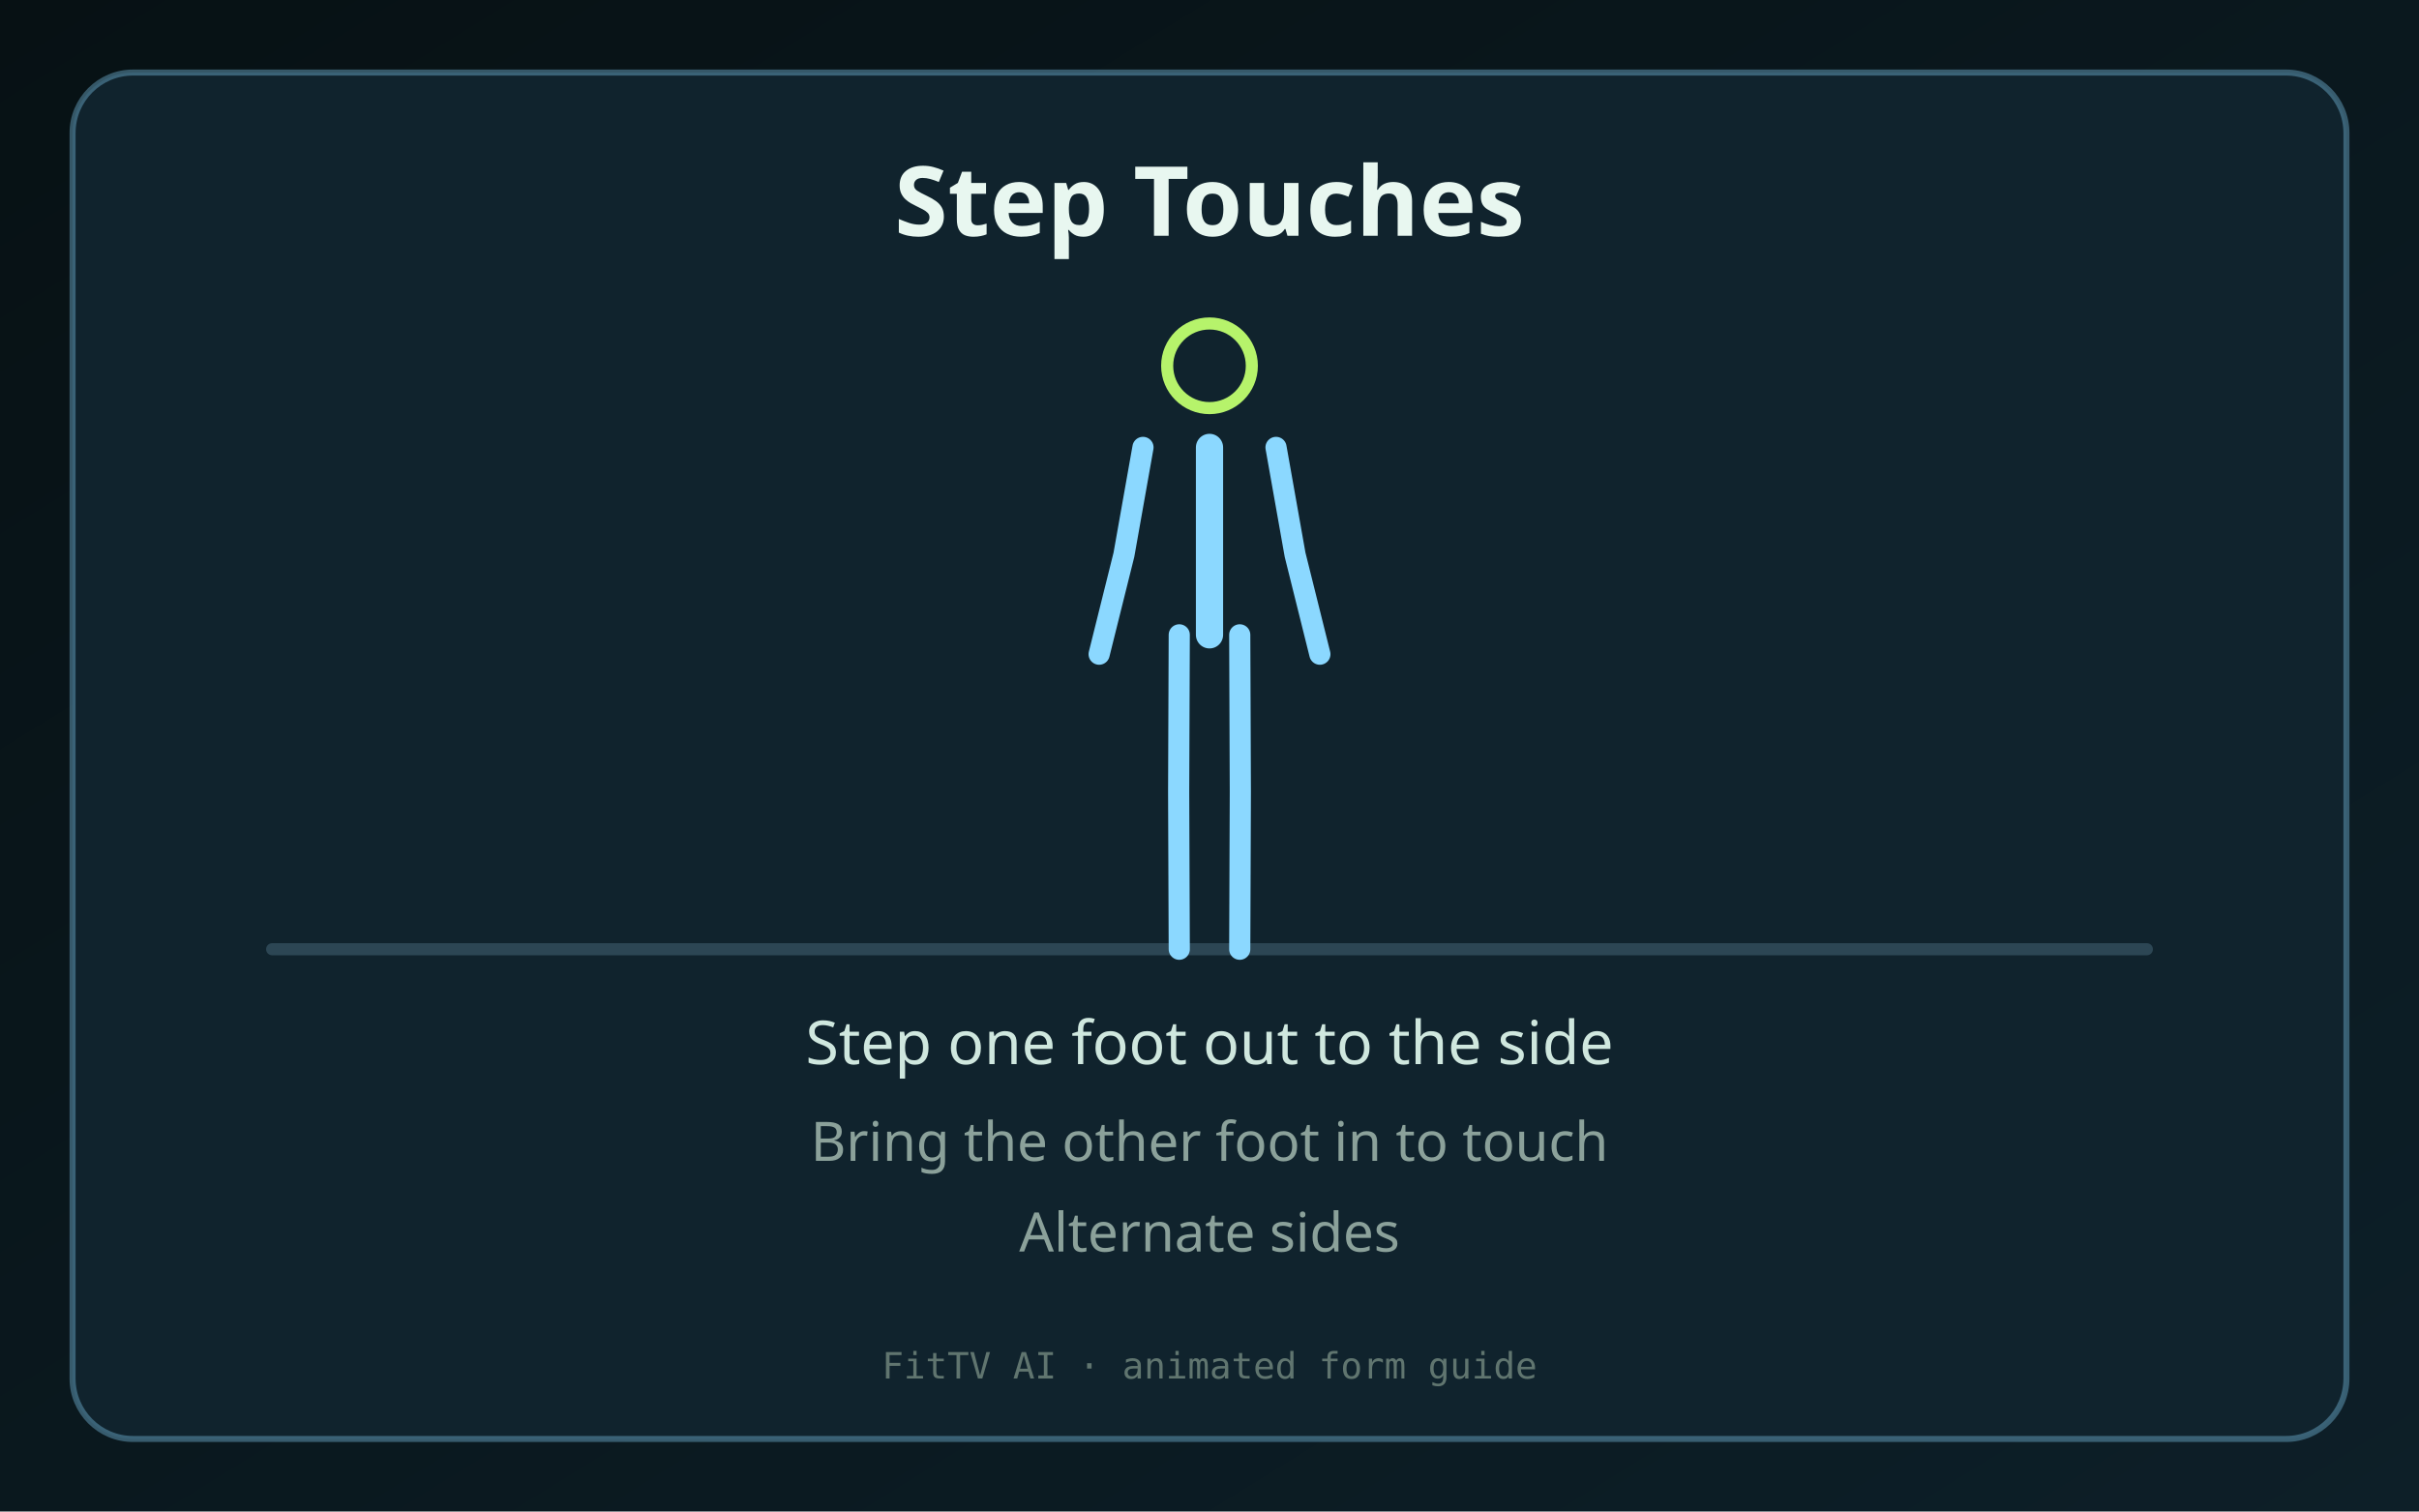
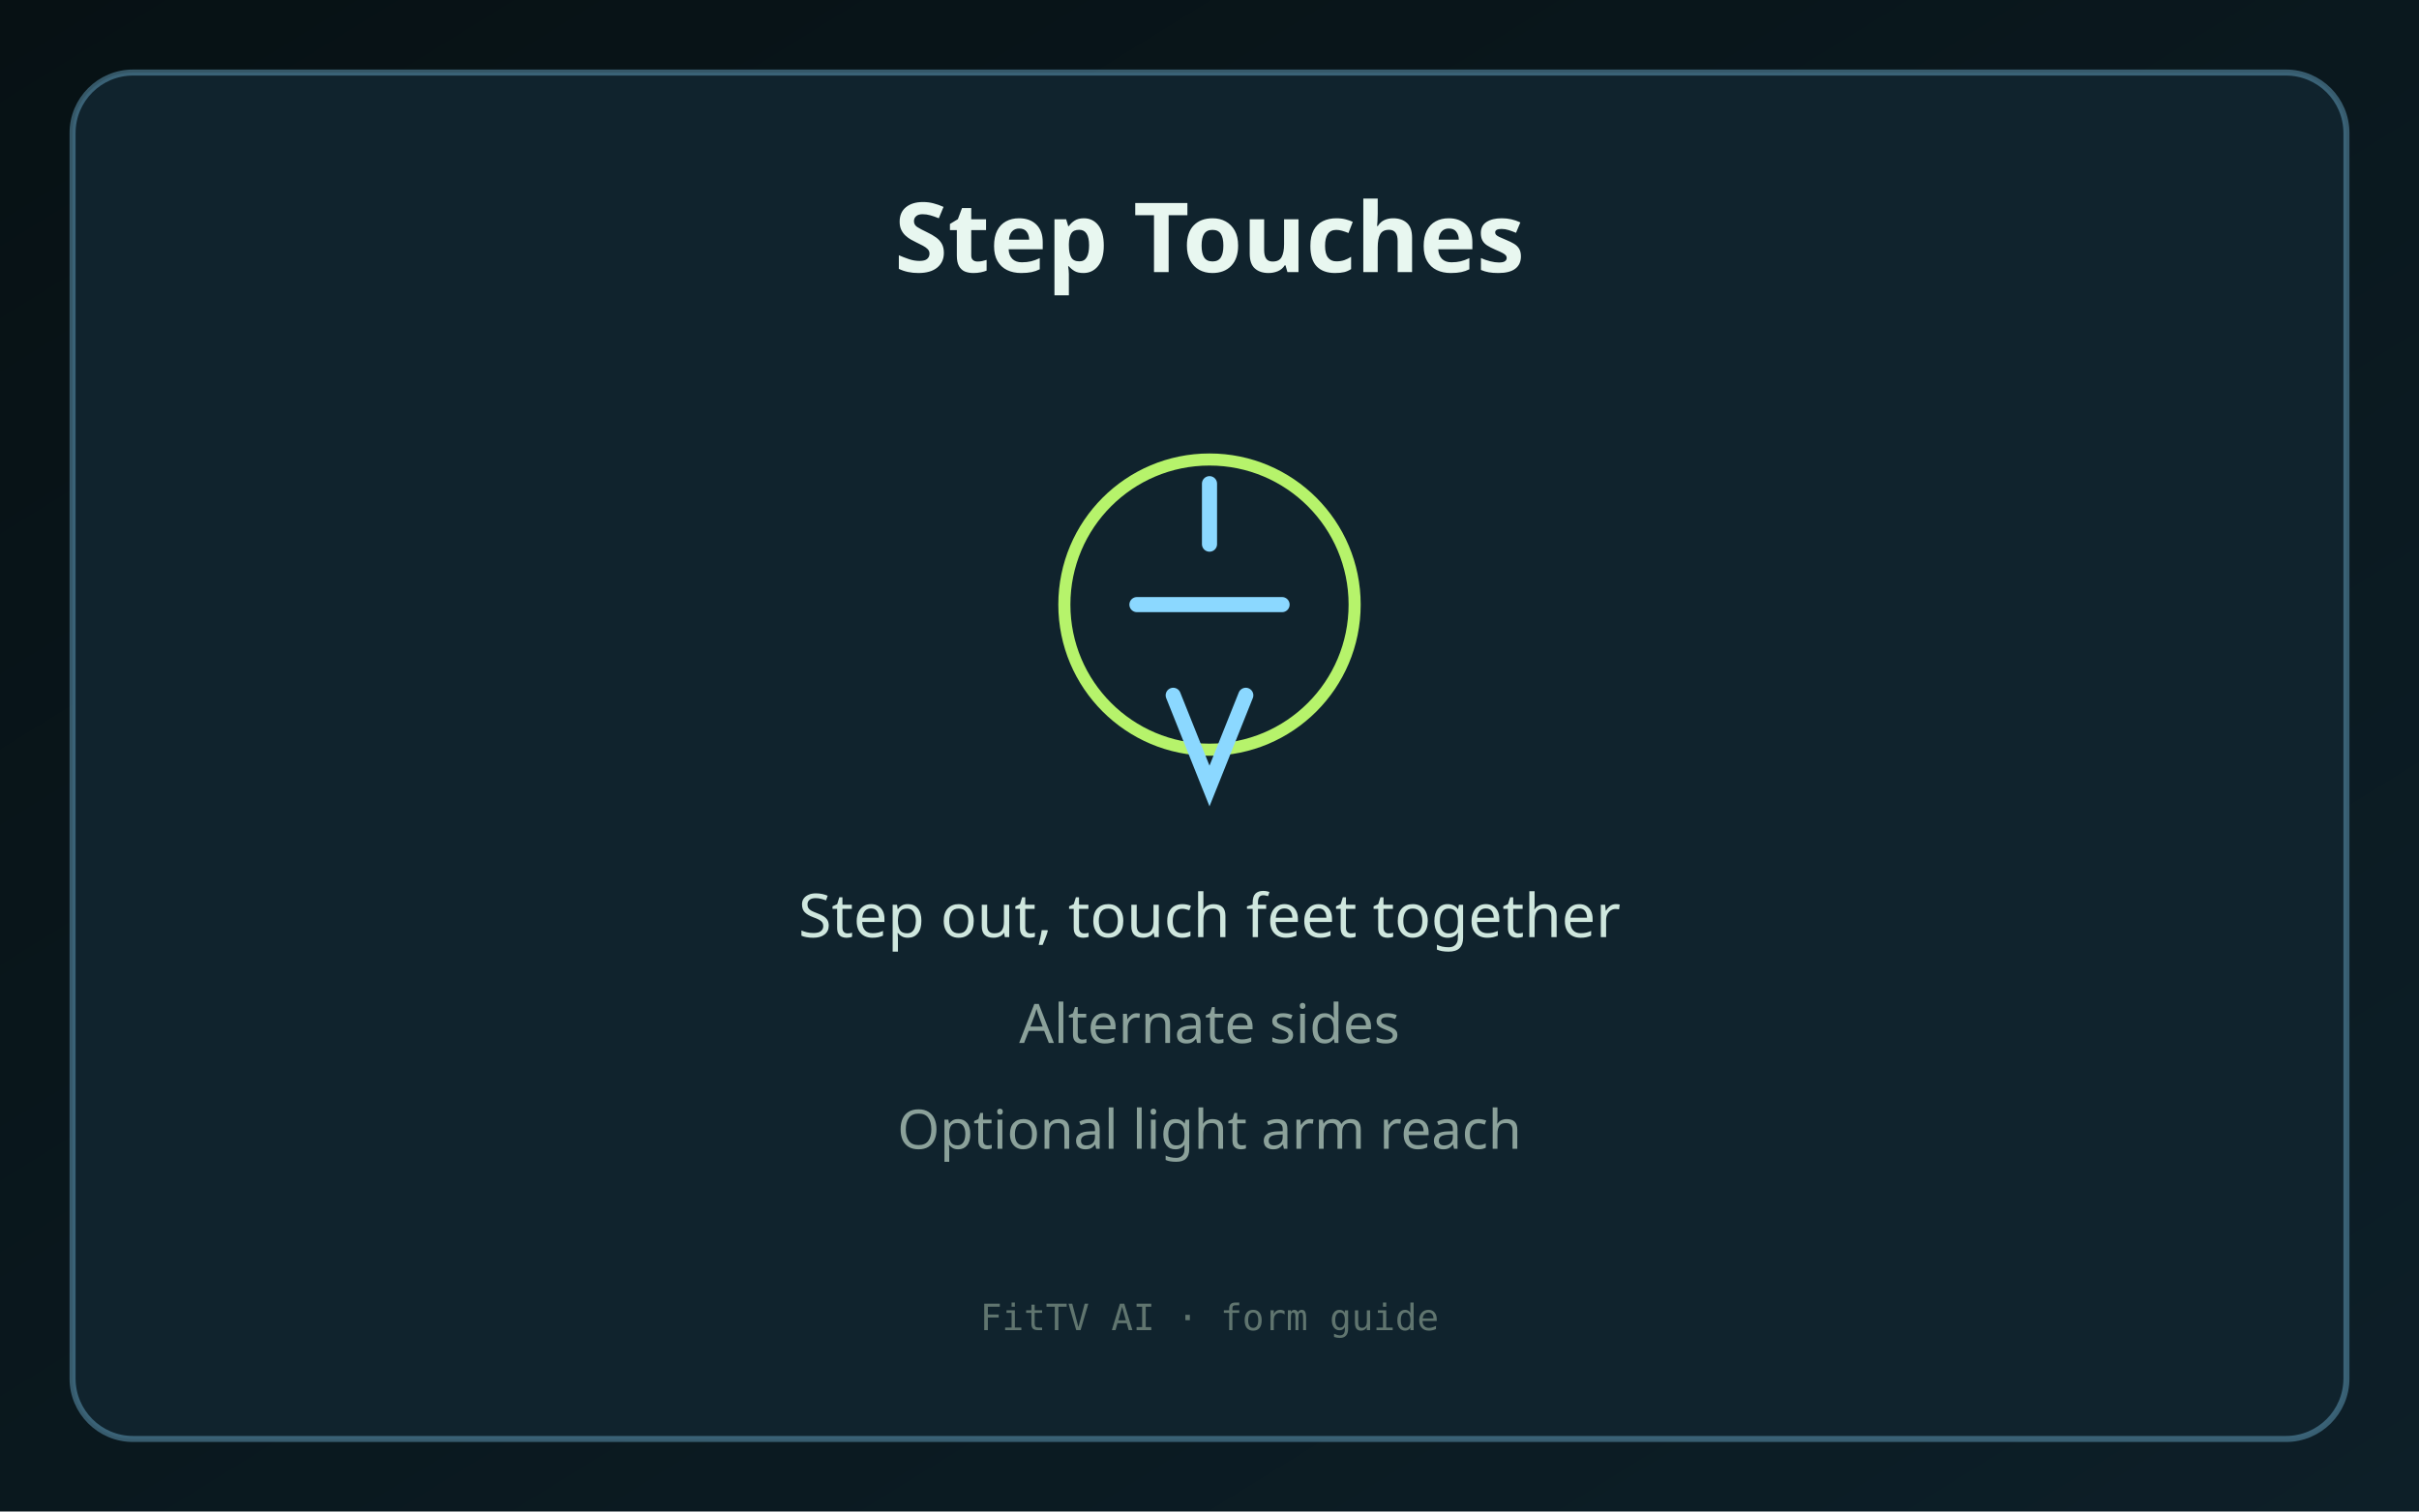
- <svg xmlns="http://www.w3.org/2000/svg" width="800" height="500" viewBox="0 0 800 500" role="img" aria-label="Step Touches animated demonstration">
+ <svg xmlns="http://www.w3.org/2000/svg" width="800" height="500" viewBox="0 0 800 500">
  <defs>
    <linearGradient id="bg" x1="0" y1="0" x2="1" y2="1">
      <stop offset="0%" stop-color="#071114" />
      <stop offset="100%" stop-color="#0d1f28" />
    </linearGradient>
  </defs>
  <rect width="800" height="500" fill="url(#bg)" />
  <rect x="24" y="24" width="752" height="452" rx="20" fill="#10232d" stroke="#8bd8ff" stroke-opacity="0.35" stroke-width="2" />
-   <text x="400" y="78" text-anchor="middle" fill="#e8f7f0" font-family="Segoe UI, system-ui, sans-serif" font-size="32" font-weight="700">Step Touches</text>
-   <line x1="90" y1="314" x2="710" y2="314" stroke="#2c4654" stroke-width="4" stroke-linecap="round" />
-   <path d="M390.0 210.0 L389.8 262.0 L390.0 314.0" fill="none" stroke="#8bd8ff" stroke-width="7" stroke-linecap="round" stroke-linejoin="round">
-     <animate attributeName="d" values="M390.0 210.0 L389.8 262.0 L390.0 314.0;M420.0 210.0 L410.0 261.0 L400.4 312.1;M435.0 210.0 L416.8 258.7 L436.0 307.0;M395.0 210.0 L374.1 257.6 L353.7 305.4;M352.0 210.0 L351.8 262.0 L352.0 314.0;M390.0 210.0 L389.8 262.0 L390.0 314.0;M390.0 210.0 L389.8 262.0 L390.0 314.0" dur="5.0s" repeatCount="indefinite" calcMode="spline" keyTimes="0.000;0.167;0.333;0.500;0.667;0.833;1.000" keySplines="0.45 0 0.55 1;0.45 0 0.55 1;0.45 0 0.55 1;0.45 0 0.55 1;0.45 0 0.55 1;0.45 0 0.55 1" />
-   </path>
-   <path d="M378.0 148.0 L371.7 183.5 L363.5 216.4" fill="none" stroke="#8bd8ff" stroke-width="7" stroke-linecap="round" stroke-linejoin="round">
-     <animate attributeName="d" values="M378.0 148.0 L371.7 183.5 L363.5 216.4;M408.0 148.0 L405.5 183.9 L400.8 217.6;M423.0 148.0 L416.7 183.5 L408.5 216.4;M383.0 148.0 L373.1 182.6 L360.3 214.1;M340.0 148.0 L333.7 183.5 L325.5 216.4;M378.0 148.0 L371.7 183.5 L363.5 216.4;M378.0 148.0 L371.7 183.5 L363.5 216.4" dur="5.0s" repeatCount="indefinite" calcMode="spline" keyTimes="0.000;0.167;0.333;0.500;0.667;0.833;1.000" keySplines="0.45 0 0.55 1;0.45 0 0.55 1;0.45 0 0.55 1;0.45 0 0.55 1;0.45 0 0.55 1;0.45 0 0.55 1" />
-   </path>
-   <path d="M400.0 148.0 L400.0 210.0" fill="none" stroke="#8bd8ff" stroke-width="9" stroke-linecap="round" stroke-linejoin="round">
-     <animate attributeName="d" values="M400.0 148.0 L400.0 210.0;M430.0 148.0 L430.0 210.0;M445.0 148.0 L445.0 210.0;M405.0 148.0 L405.0 210.0;M362.0 148.0 L362.0 210.0;M400.0 148.0 L400.0 210.0;M400.0 148.0 L400.0 210.0" dur="5.0s" repeatCount="indefinite" calcMode="spline" keyTimes="0.000;0.167;0.333;0.500;0.667;0.833;1.000" keySplines="0.45 0 0.55 1;0.45 0 0.55 1;0.45 0 0.55 1;0.45 0 0.55 1;0.45 0 0.55 1;0.45 0 0.55 1" />
-   </path>
-   <path d="M410.0 210.0 L410.2 262.0 L410.0 314.0" fill="none" stroke="#8bd8ff" stroke-width="7" stroke-linecap="round" stroke-linejoin="round">
-     <animate attributeName="d" values="M410.0 210.0 L410.2 262.0 L410.0 314.0;M440.0 210.0 L454.6 259.9 L468.8 309.9;M455.0 210.0 L455.7 262.0 L456.0 314.0;M415.0 210.0 L429.6 259.9 L443.8 309.9;M372.0 210.0 L390.8 258.5 L372.0 307.0;M410.0 210.0 L410.2 262.0 L410.0 314.0;M410.0 210.0 L410.2 262.0 L410.0 314.0" dur="5.0s" repeatCount="indefinite" calcMode="spline" keyTimes="0.000;0.167;0.333;0.500;0.667;0.833;1.000" keySplines="0.45 0 0.55 1;0.45 0 0.55 1;0.45 0 0.55 1;0.45 0 0.55 1;0.45 0 0.55 1;0.45 0 0.55 1" />
-   </path>
-   <path d="M422.0 148.0 L428.3 183.5 L436.5 216.4" fill="none" stroke="#8bd8ff" stroke-width="7" stroke-linecap="round" stroke-linejoin="round">
-     <animate attributeName="d" values="M422.0 148.0 L428.3 183.5 L436.5 216.4;M452.0 148.0 L461.9 182.6 L474.7 214.1;M467.0 148.0 L473.3 183.5 L481.5 216.4;M427.0 148.0 L429.5 183.9 L434.2 217.6;M384.0 148.0 L390.3 183.5 L398.5 216.4;M422.0 148.0 L428.3 183.5 L436.5 216.4;M422.0 148.0 L428.3 183.5 L436.5 216.4" dur="5.0s" repeatCount="indefinite" calcMode="spline" keyTimes="0.000;0.167;0.333;0.500;0.667;0.833;1.000" keySplines="0.45 0 0.55 1;0.45 0 0.55 1;0.45 0 0.55 1;0.45 0 0.55 1;0.45 0 0.55 1;0.45 0 0.55 1" />
-   </path>
-   <circle cx="400.0" cy="121.0" r="14" fill="#10232d" stroke="#b6f36b" stroke-width="4">
-     <animate attributeName="cx" values="400.0;430.0;445.0;405.0;362.0;400.0;400.0" dur="5.0s" repeatCount="indefinite" calcMode="spline" keyTimes="0.000;0.167;0.333;0.500;0.667;0.833;1.000" keySplines="0.45 0 0.55 1;0.45 0 0.55 1;0.45 0 0.55 1;0.45 0 0.55 1;0.45 0 0.55 1;0.45 0 0.55 1" />
-     <animate attributeName="cy" values="121.0;121.0;121.0;121.0;121.0;121.0;121.0" dur="5.0s" repeatCount="indefinite" calcMode="spline" keyTimes="0.000;0.167;0.333;0.500;0.667;0.833;1.000" keySplines="0.45 0 0.55 1;0.45 0 0.55 1;0.45 0 0.55 1;0.45 0 0.55 1;0.45 0 0.55 1;0.45 0 0.55 1" />
-   </circle>
-   <text x="400" y="352" text-anchor="middle" fill="#cfe7de" font-family="Segoe UI, system-ui, sans-serif" font-size="20">Step one foot out to the side</text>
-   <text x="400" y="384" text-anchor="middle" fill="#8ba19a" font-family="Segoe UI, system-ui, sans-serif" font-size="18">Bring the other foot in to touch</text>
-   <text x="400" y="414" text-anchor="middle" fill="#8ba19a" font-family="Segoe UI, system-ui, sans-serif" font-size="18">Alternate sides</text>
-   <text x="400" y="456" text-anchor="middle" fill="#60756f" font-family="ui-monospace, monospace" font-size="12">FitTV AI · animated form guide</text>
+   <text x="400" y="90" text-anchor="middle" fill="#e8f7f0" font-family="Segoe UI, system-ui, sans-serif" font-size="32" font-weight="700">Step Touches</text>
+   <circle cx="400" cy="200" r="48" fill="none" stroke="#b6f36b" stroke-width="4" />
+   <path d="M400 160 v20 M376 200 h48 M388 230 l12 30 12-30" fill="none" stroke="#8bd8ff" stroke-width="5" stroke-linecap="round" />
+   <text x="400" y="310" text-anchor="middle" fill="#cfe7de" font-family="Segoe UI, system-ui, sans-serif" font-size="20">Step out, touch feet together</text>
+   <text x="400" y="345" text-anchor="middle" fill="#8ba19a" font-family="Segoe UI, system-ui, sans-serif" font-size="18">Alternate sides</text>
+   <text x="400" y="380" text-anchor="middle" fill="#8ba19a" font-family="Segoe UI, system-ui, sans-serif" font-size="18">Optional light arm reach</text>
+   <text x="400" y="440" text-anchor="middle" fill="#60756f" font-family="ui-monospace, monospace" font-size="12">FitTV AI · form guide</text>
</svg>
